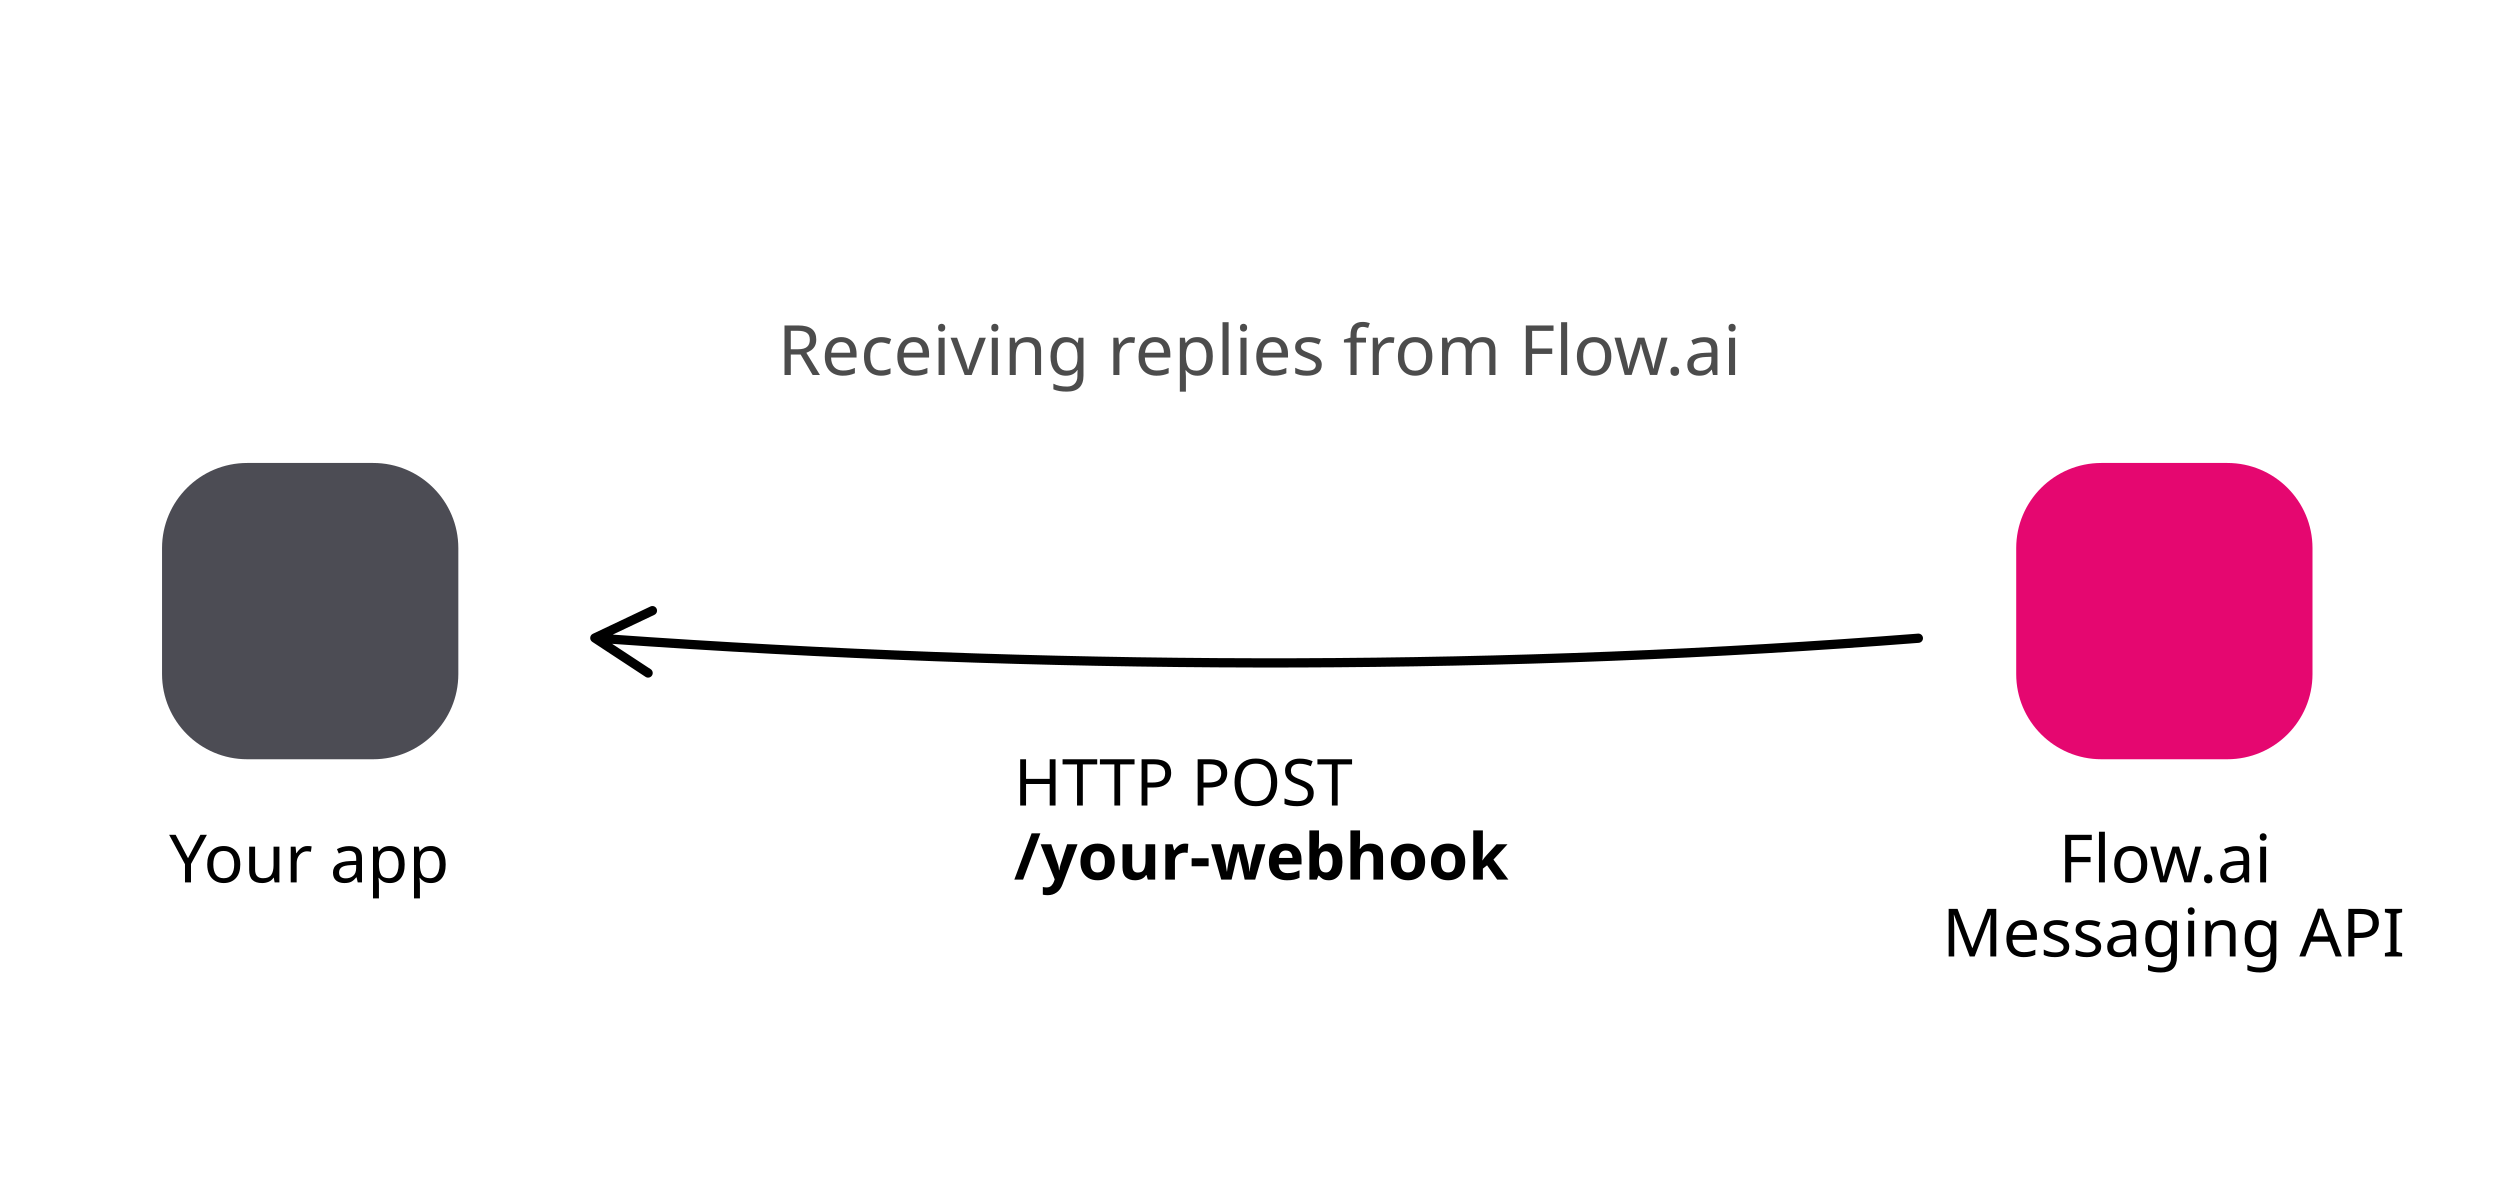
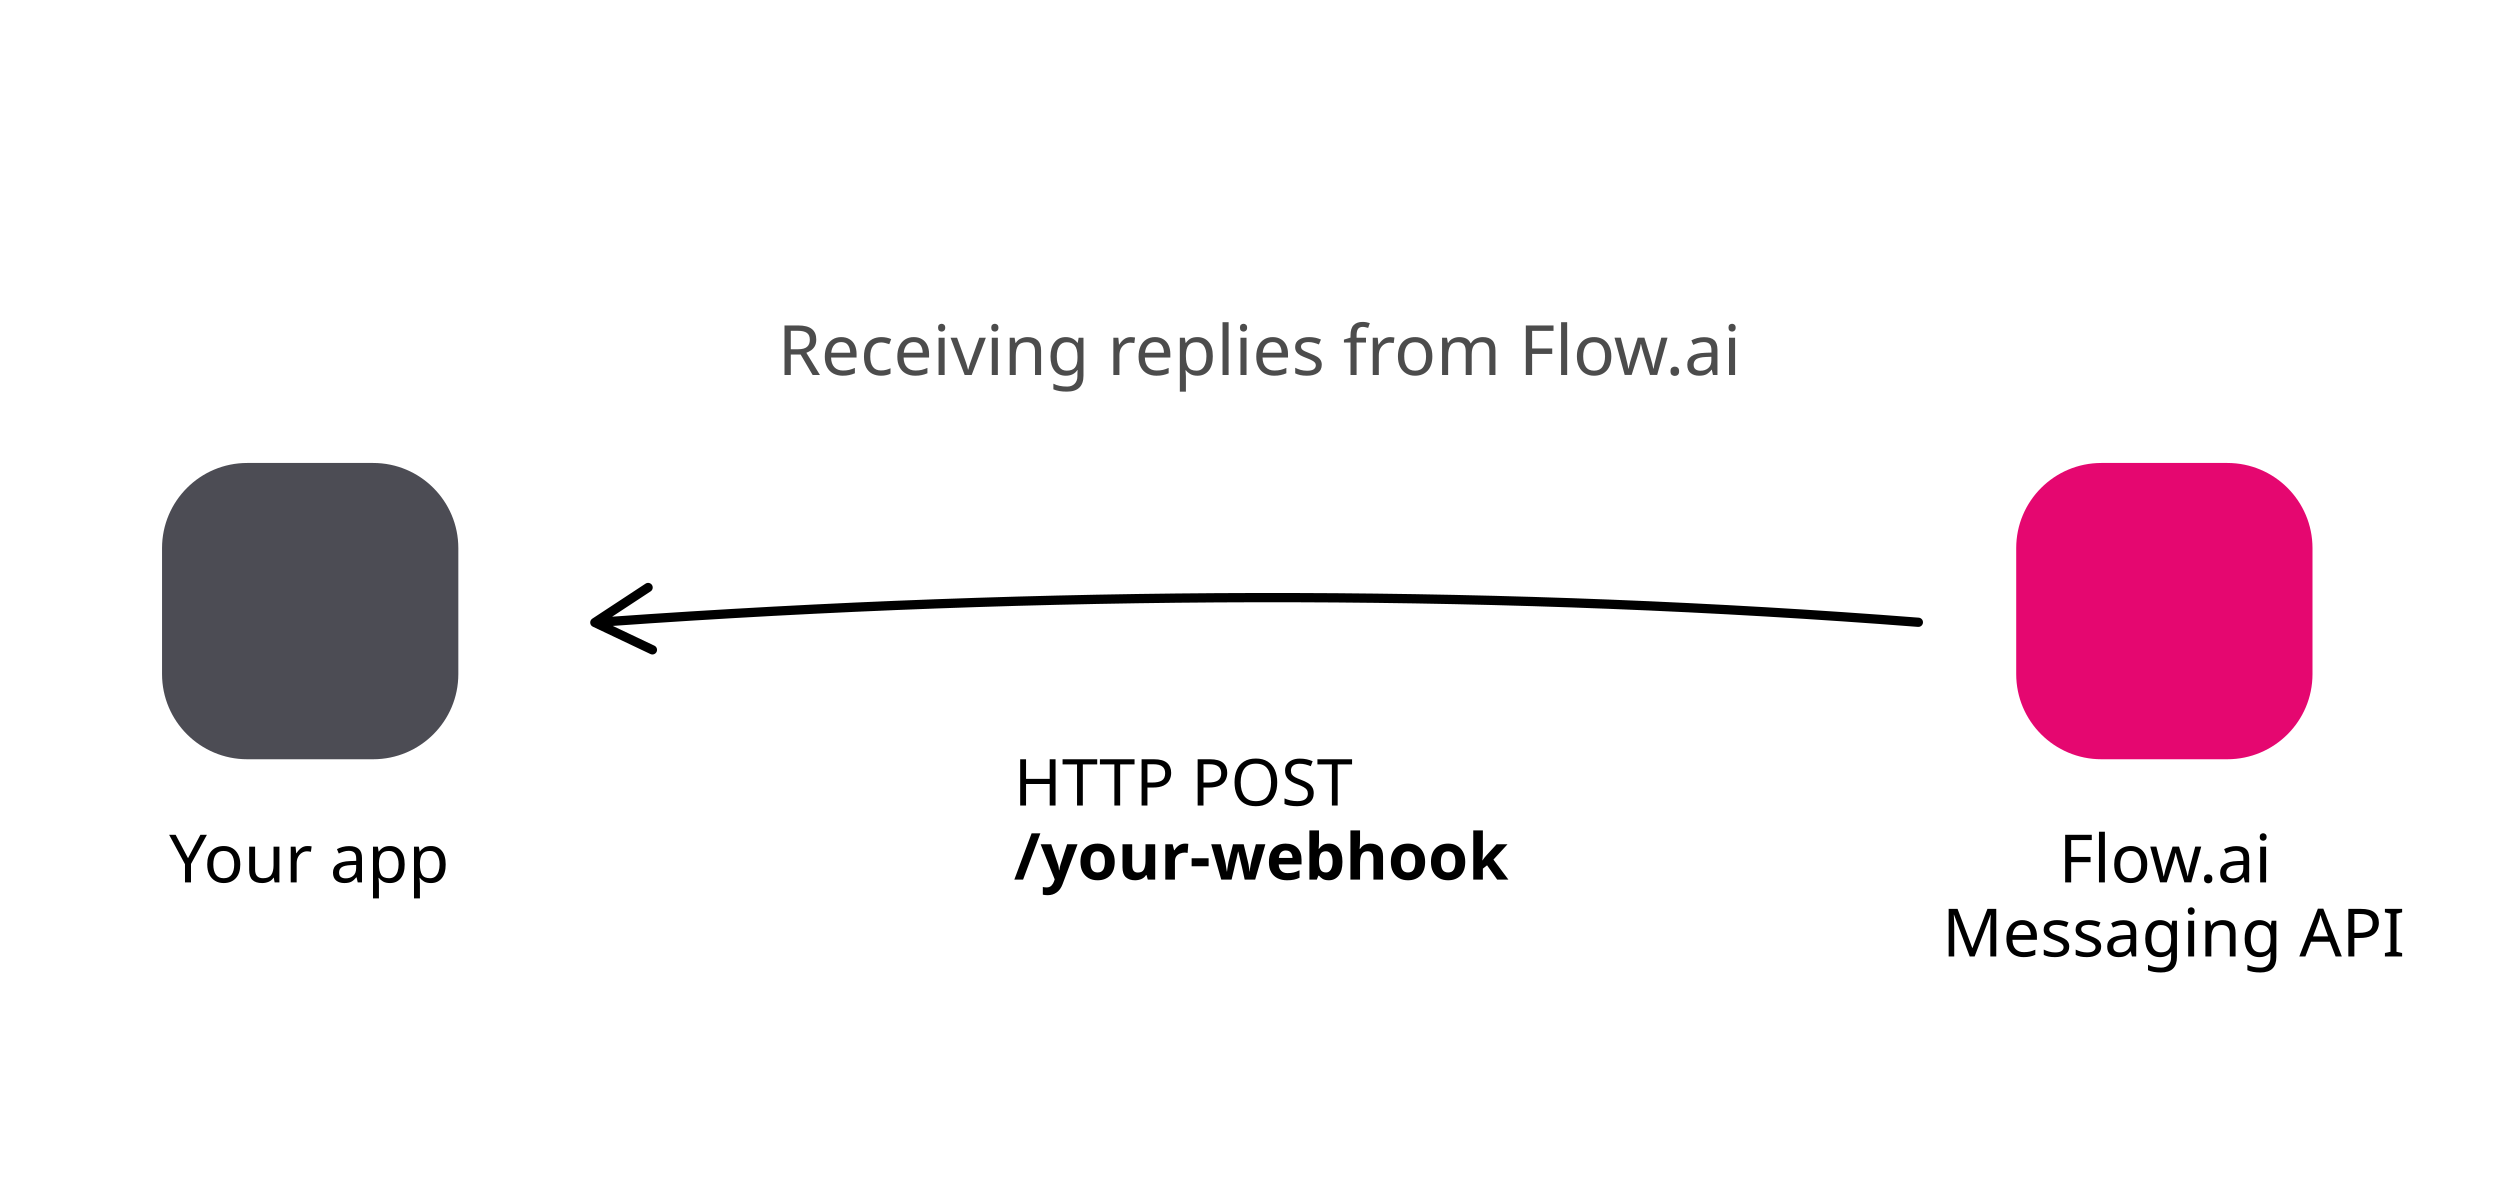
<svg xmlns="http://www.w3.org/2000/svg" width="540px" height="256px" viewBox="0 0 540 256" version="1.1">
  <defs />
  <g id="Page-1" stroke="none" stroke-width="1" fill="none" fill-rule="evenodd">
    <g id="inbound-copy" transform="translate(0, -350)">
      <g id="receiving" transform="translate(19, 417)">
        <g id="Group" transform="translate(0, 33)">
          <g id="Dimmed">
            <rect id="Rectangle" fill="#4C4C54" fill-rule="evenodd" x="16" y="0" width="64" height="64" rx="18.4" />
            <text id="Slack" font-family="Gilroy-Regular, Gilroy" font-size="14.4" font-weight="normal" fill="#000000">
              <tspan x="17.537" y="90.6">Your app</tspan>
            </text>
          </g>
          <g id="Flow" transform="translate(395, 0)">
            <rect id="Rectangle" fill="#E50770" fill-rule="evenodd" x="21.5" y="0" width="64" height="64" rx="18.4" />
            <text id="Flow.ai" font-family="Gilroy-Regular, Gilroy" font-size="14.4" font-weight="normal" fill="#000000">
              <tspan x="30.683" y="90.6">Flow.ai </tspan>
              <tspan x="5.519" y="106.6">Messaging API</tspan>
            </text>
          </g>
          <text id="HTTP-POST-/your-webh" font-family="Gilroy-Regular, Gilroy" font-size="14" font-weight="normal" fill="#000000">
            <tspan x="200" y="74">HTTP POST </tspan>
            <tspan x="200" y="90" font-family="Gilroy-Bold, Gilroy" font-weight="bold">/your-webhook</tspan>
            <tspan x="302.858" y="90"> </tspan>
          </text>
        </g>
        <text id="Receiving-replies-fr" font-family="Gilroy-Medium, Gilroy" font-size="15" font-weight="400" fill="#000000" fill-opacity="0.7">
          <tspan x="149" y="14">Receiving replies from Flow.ai</tspan>
        </text>
-         <path d="M121.538,77.534 L110.033,69.971 L109.913,71.71 L122.351,65.805 C122.849,65.568 123.062,64.972 122.825,64.473 C122.588,63.974 121.992,63.762 121.493,63.999 L109.055,69.903 C108.351,70.238 108.283,71.214 108.935,71.642 L120.44,79.205 C120.901,79.509 121.521,79.381 121.825,78.919 C122.128,78.458 122,77.837 121.538,77.534 Z M395.287,69.862 C307.546,76.695 216.266,76.952 121.447,70.633 L110.301,69.861 C109.75,69.823 109.273,70.239 109.235,70.79 C109.196,71.34 109.612,71.818 110.163,71.856 L121.311,72.628 C216.227,78.954 307.604,78.696 395.443,71.856 C395.993,71.813 396.405,71.332 396.362,70.781 C396.319,70.23 395.838,69.819 395.287,69.862 Z" id="Path-12-Copy" fill="#000000" fill-rule="nonzero" />
+         <path d="M121.538,60.737 L110.033,68.3 L109.913,66.561 L122.351,72.466 C122.849,72.703 123.062,73.3 122.825,73.798 C122.588,74.297 121.992,74.51 121.493,74.273 L109.055,68.368 C108.351,68.034 108.283,67.057 108.935,66.629 L120.44,59.066 C120.901,58.763 121.521,58.891 121.825,59.353 C122.128,59.814 122,60.434 121.538,60.737 Z M395.287,68.41 C307.546,61.577 216.266,61.32 121.447,67.639 L110.301,68.411 C109.75,68.449 109.273,68.033 109.235,67.482 C109.196,66.931 109.612,66.453 110.163,66.415 L121.311,65.643 C216.227,59.318 307.604,59.575 395.443,66.416 C395.993,66.459 396.405,66.94 396.362,67.491 C396.319,68.041 395.838,68.453 395.287,68.41 Z" id="Path-12-Copy" fill="#000000" fill-rule="nonzero" />
      </g>
    </g>
  </g>
</svg>
